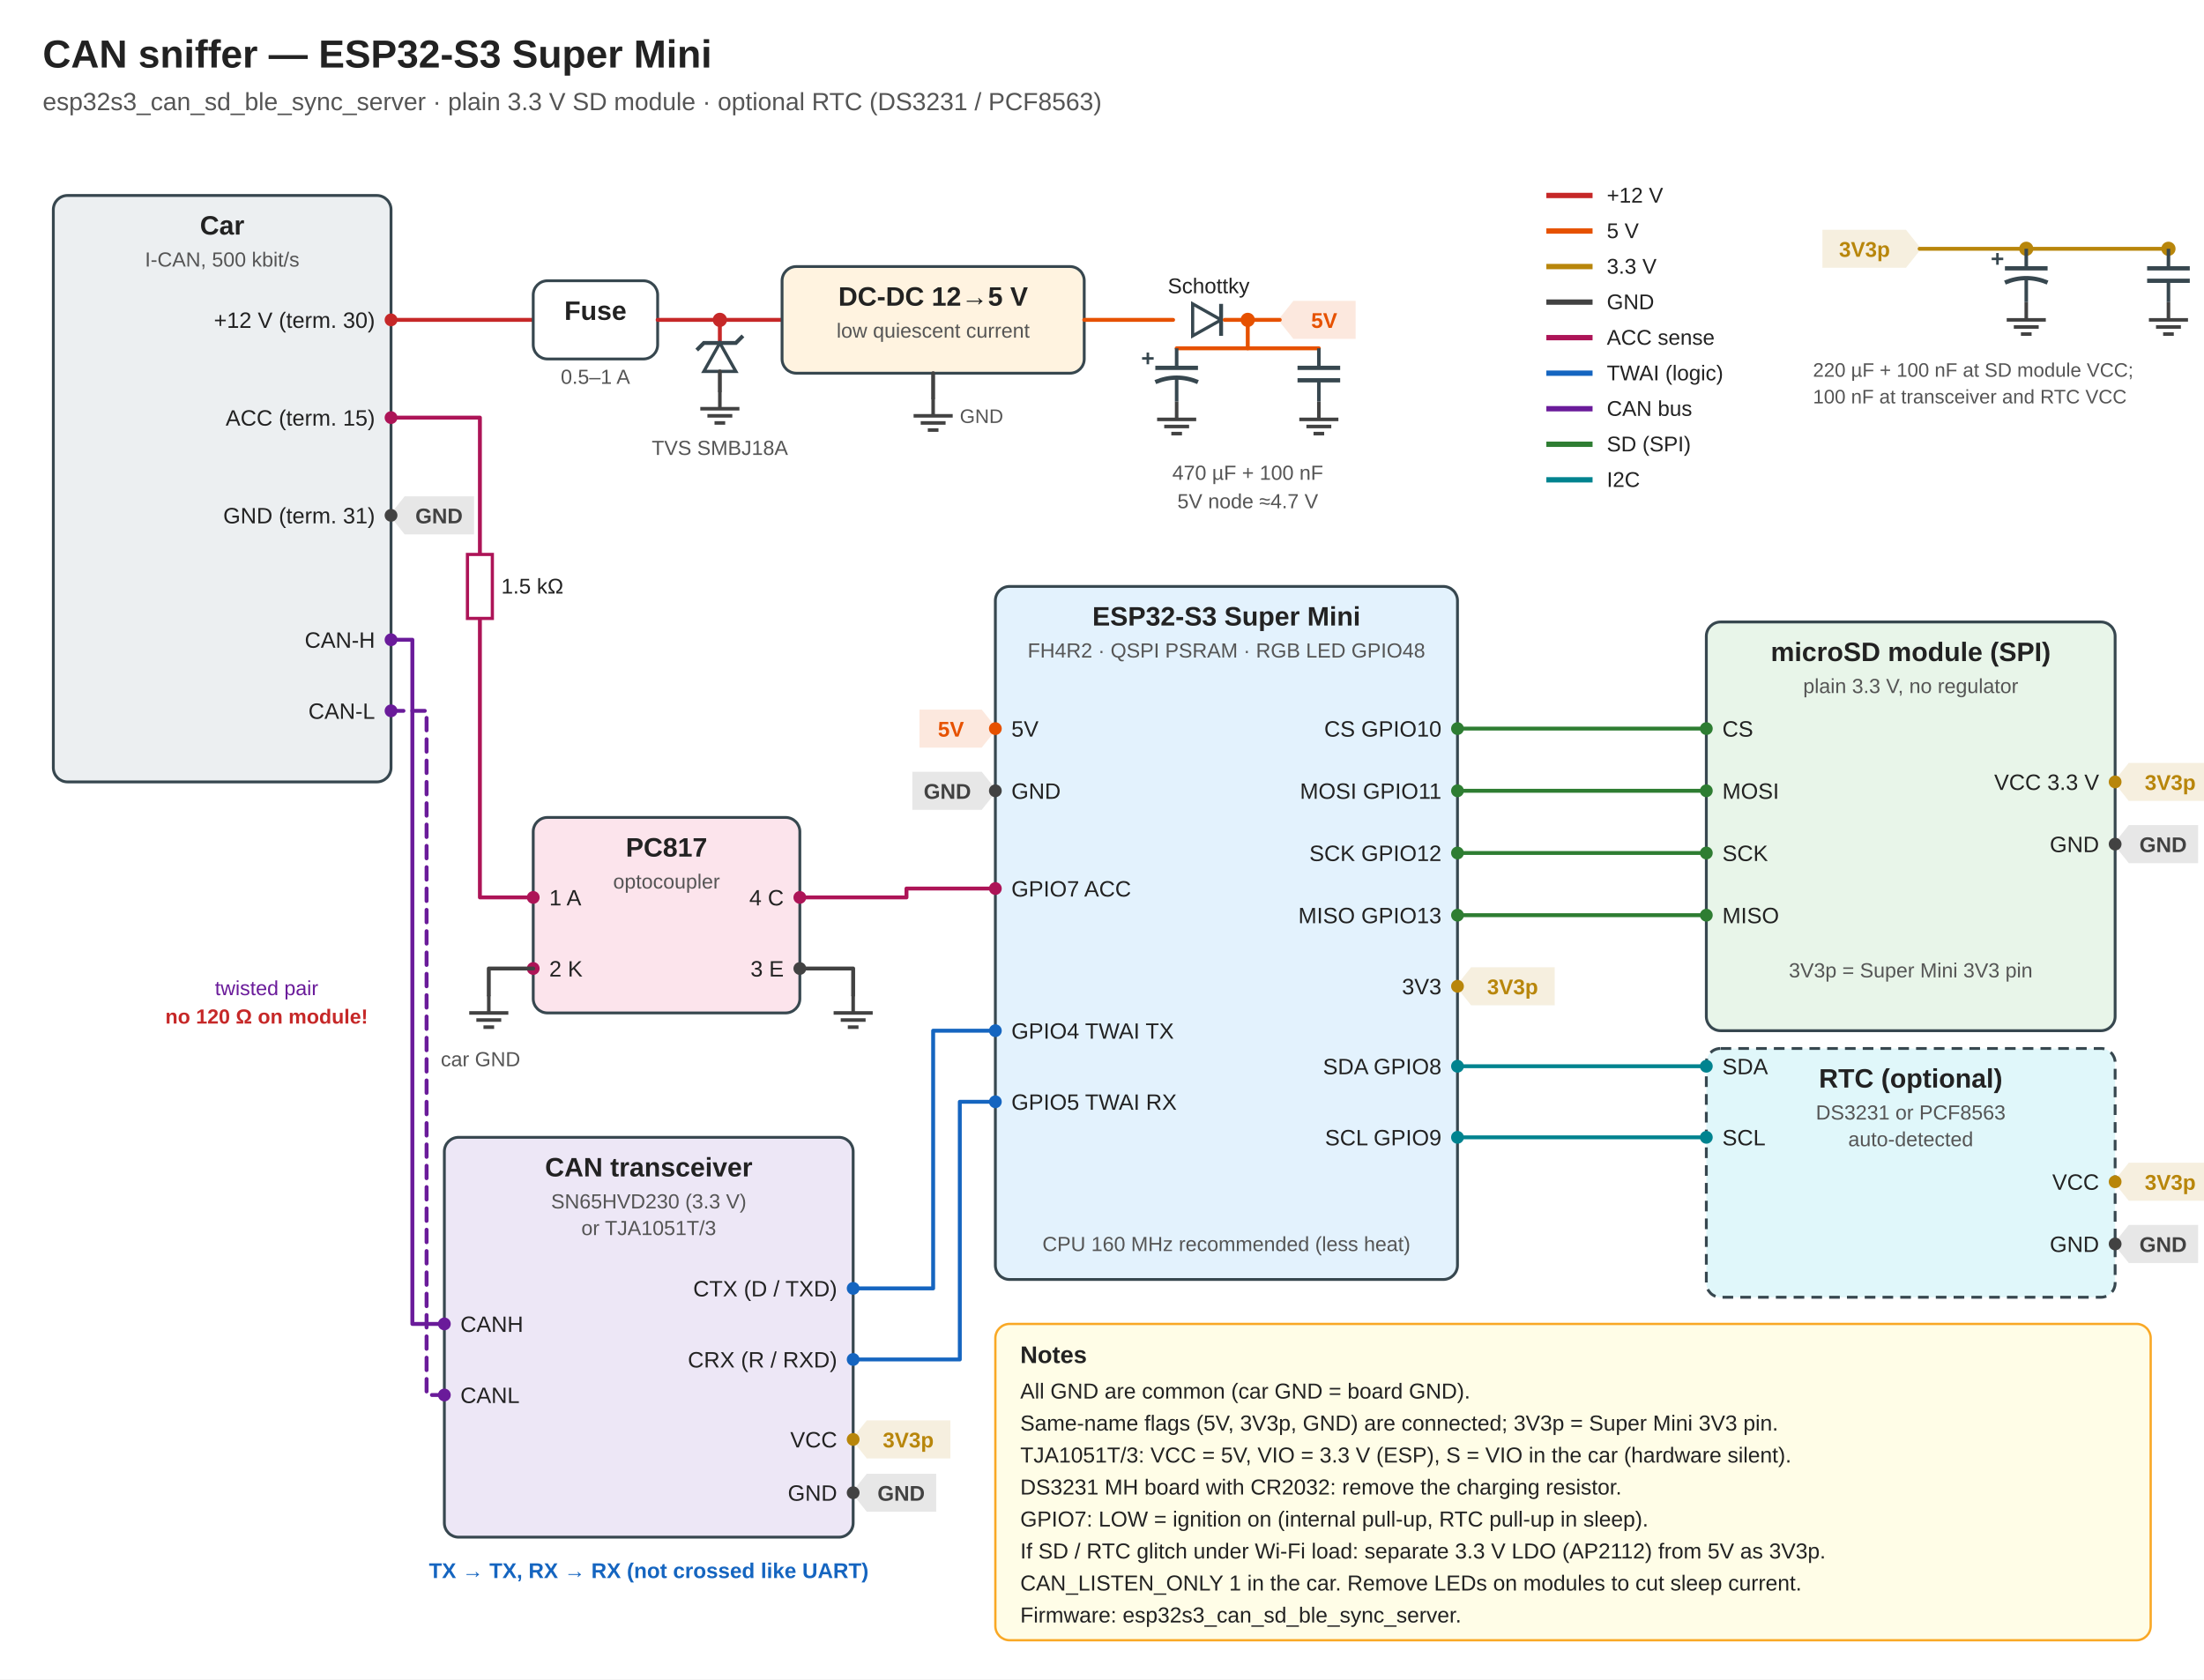
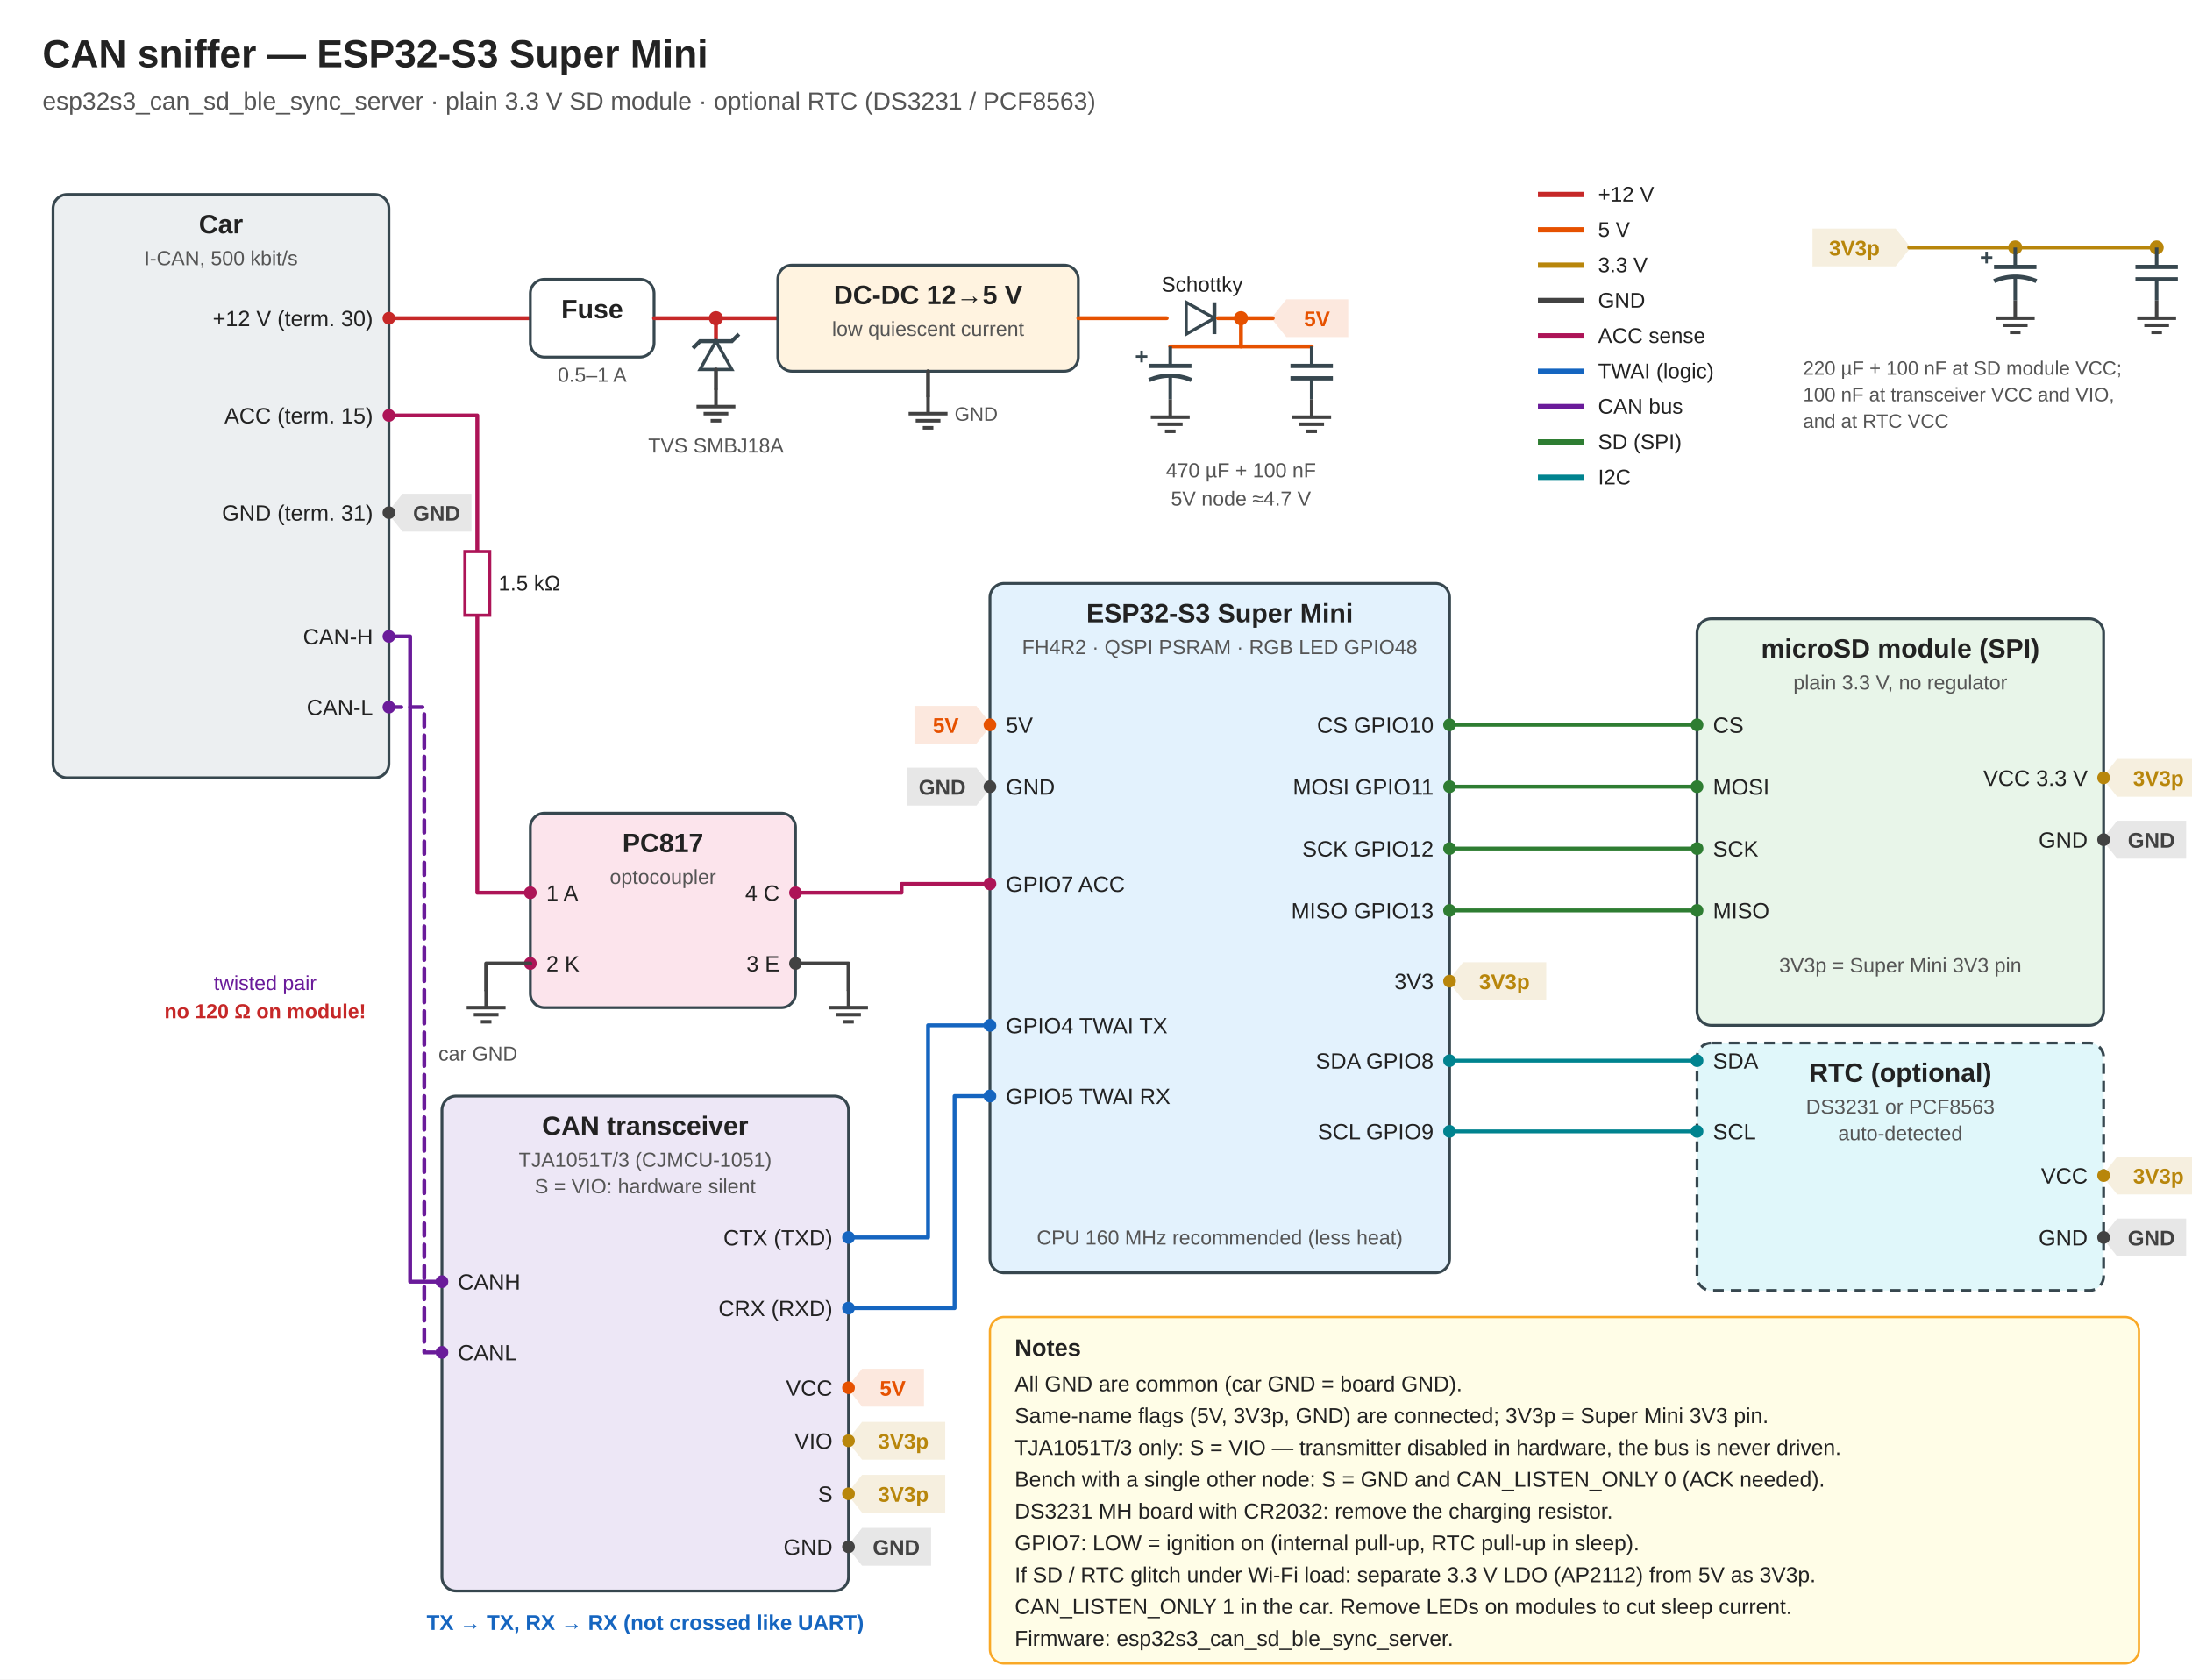
- <svg xmlns="http://www.w3.org/2000/svg" width="1240" height="945" viewBox="0 0 1240 945">
-   <rect x="0" y="0" width="1240" height="945" fill="#ffffff" />
+ <svg xmlns="http://www.w3.org/2000/svg" width="1240" height="950" viewBox="0 0 1240 950">
+   <rect x="0" y="0" width="1240" height="950" fill="#ffffff" />
  <text x="24" y="38" font-family="Segoe UI, Arial, sans-serif" font-size="22" fill="#222" text-anchor="start" font-weight="bold">CAN sniffer — ESP32-S3 Super Mini</text>
  <text x="24" y="62" font-family="Segoe UI, Arial, sans-serif" font-size="14" fill="#555" text-anchor="start" font-weight="normal">esp32s3_can_sd_ble_sync_server · plain 3.3 V SD module · optional RTC (DS3231 / PCF8563)</text>
  <rect x="30" y="110" width="190" height="330" rx="8" fill="#eceff1" stroke="#37474f" stroke-width="1.6" />
  <text x="125.0" y="132" font-family="Segoe UI, Arial, sans-serif" font-size="15" fill="#222" text-anchor="middle" font-weight="bold">Car</text>
  <text x="125.0" y="150" font-family="Segoe UI, Arial, sans-serif" font-size="11.5" fill="#555" text-anchor="middle" font-weight="normal">I-CAN, 500 kbit/s</text>
  <circle cx="220" cy="180" r="3.6" fill="#c62828" />
  <text x="211" y="184.5" font-family="Segoe UI, Arial, sans-serif" font-size="12.5" fill="#222" text-anchor="end" font-weight="normal">+12 V (term. 30)</text>
  <circle cx="220" cy="235" r="3.6" fill="#ad1457" />
  <text x="211" y="239.5" font-family="Segoe UI, Arial, sans-serif" font-size="12.5" fill="#222" text-anchor="end" font-weight="normal">ACC (term. 15)</text>
  <circle cx="220" cy="290" r="3.6" fill="#424242" />
  <text x="211" y="294.5" font-family="Segoe UI, Arial, sans-serif" font-size="12.5" fill="#222" text-anchor="end" font-weight="normal">GND (term. 31)</text>
  <circle cx="220" cy="360" r="3.6" fill="#6a1b9a" />
  <text x="211" y="364.5" font-family="Segoe UI, Arial, sans-serif" font-size="12.5" fill="#222" text-anchor="end" font-weight="normal">CAN-H</text>
  <circle cx="220" cy="400" r="3.6" fill="#6a1b9a" />
  <text x="211" y="404.5" font-family="Segoe UI, Arial, sans-serif" font-size="12.5" fill="#222" text-anchor="end" font-weight="normal">CAN-L</text>
  <polygon points="220,290 228,280 266,280 266,300 228,300" fill="#424242" opacity="0.13" stroke="#424242" stroke-width="1.4" />
  <text x="247.0" y="294.5" font-family="Segoe UI, Arial, sans-serif" font-size="12" fill="#424242" text-anchor="middle" font-weight="bold">GND</text>
  <polyline points="220,180 300,180" fill="none" stroke="#c62828" stroke-width="2.2" stroke-linejoin="round" stroke-linecap="round" />
  <rect x="300" y="158" width="70" height="44" rx="8" fill="#fff" stroke="#37474f" stroke-width="1.6" />
  <text x="335.0" y="180" font-family="Segoe UI, Arial, sans-serif" font-size="15" fill="#222" text-anchor="middle" font-weight="bold">Fuse</text>
  <text x="335" y="216" font-family="Segoe UI, Arial, sans-serif" font-size="11.5" fill="#555" text-anchor="middle" font-weight="normal">0.5–1 A</text>
  <polyline points="370,180 440,180" fill="none" stroke="#c62828" stroke-width="2.2" stroke-linejoin="round" stroke-linecap="round" />
  <circle cx="405" cy="180" r="4" fill="#c62828" />
  <polyline points="405,180 405,192" fill="none" stroke="#c62828" stroke-width="2.2" stroke-linejoin="round" stroke-linecap="round" />
  <polygon points="396,209 414,209 405,193" fill="#fff" stroke="#37474f" stroke-width="1.8" />
  <polyline points="392,197 396,193 414,193 418,189" fill="none" stroke="#37474f" stroke-width="2.2" />
  <polyline points="405,209 405,220" fill="none" stroke="#424242" stroke-width="2.2" stroke-linejoin="round" stroke-linecap="round" />
  <line x1="405" y1="220" x2="405" y2="230" stroke="#424242" stroke-width="2" />
  <line x1="394" y1="230" x2="416" y2="230" stroke="#424242" stroke-width="2" />
  <line x1="398" y1="234" x2="412" y2="234" stroke="#424242" stroke-width="2" />
  <line x1="402" y1="238" x2="408" y2="238" stroke="#424242" stroke-width="2" />
  <text x="405" y="256" font-family="Segoe UI, Arial, sans-serif" font-size="11.5" fill="#555" text-anchor="middle" font-weight="normal">TVS SMBJ18A</text>
  <rect x="440" y="150" width="170" height="60" rx="8" fill="#fff3e0" stroke="#37474f" stroke-width="1.6" />
  <text x="525.0" y="172" font-family="Segoe UI, Arial, sans-serif" font-size="15" fill="#222" text-anchor="middle" font-weight="bold">DC-DC 12→5 V</text>
  <text x="525.0" y="190" font-family="Segoe UI, Arial, sans-serif" font-size="11.5" fill="#555" text-anchor="middle" font-weight="normal">low quiescent current</text>
  <polyline points="525,210 525,224" fill="none" stroke="#424242" stroke-width="2.2" stroke-linejoin="round" stroke-linecap="round" />
  <line x1="525" y1="224" x2="525" y2="234" stroke="#424242" stroke-width="2" />
  <line x1="514" y1="234" x2="536" y2="234" stroke="#424242" stroke-width="2" />
  <line x1="518" y1="238" x2="532" y2="238" stroke="#424242" stroke-width="2" />
  <line x1="522" y1="242" x2="528" y2="242" stroke="#424242" stroke-width="2" />
  <text x="540" y="238" font-family="Segoe UI, Arial, sans-serif" font-size="11" fill="#555" text-anchor="start" font-weight="normal">GND</text>
  <polyline points="610,180 660,180" fill="none" stroke="#e65100" stroke-width="2.2" stroke-linejoin="round" stroke-linecap="round" />
  <polygon points="671,171 671,189 687,180" fill="#fff" stroke="#37474f" stroke-width="1.8" />
  <line x1="687" y1="171" x2="687" y2="189" stroke="#37474f" stroke-width="2.2" />
  <text x="680" y="165" font-family="Segoe UI, Arial, sans-serif" font-size="12" fill="#222" text-anchor="middle" font-weight="normal">Schottky</text>
  <polyline points="689,180 720,180" fill="none" stroke="#e65100" stroke-width="2.2" stroke-linejoin="round" stroke-linecap="round" />
  <text x="702" y="286" font-family="Segoe UI, Arial, sans-serif" font-size="11.5" fill="#555" text-anchor="middle" font-weight="normal">5V node ≈4.7 V</text>
  <circle cx="702" cy="180" r="4" fill="#e65100" />
  <polyline points="702,180 702,196 662,196" fill="none" stroke="#e65100" stroke-width="2.2" stroke-linejoin="round" stroke-linecap="round" />
  <polyline points="702,196 742,196" fill="none" stroke="#e65100" stroke-width="2.2" stroke-linejoin="round" stroke-linecap="round" />
  <line x1="662" y1="196" x2="662" y2="207" stroke="#37474f" stroke-width="2" />
  <line x1="650" y1="207" x2="674" y2="207" stroke="#37474f" stroke-width="2.4" />
  <path d="M 650 215 Q 662 210 674 215" fill="none" stroke="#37474f" stroke-width="2.4" />
  <line x1="662" y1="213" x2="662" y2="226" stroke="#37474f" stroke-width="2" />
  <text x="680" y="216" font-family="Segoe UI, Arial, sans-serif" font-size="12" fill="#222" text-anchor="start" font-weight="normal" />
  <text x="642" y="206" font-family="Segoe UI, Arial, sans-serif" font-size="13" fill="#37474f" text-anchor="start" font-weight="bold">+</text>
  <line x1="742" y1="196" x2="742" y2="207" stroke="#37474f" stroke-width="2" />
  <line x1="730" y1="207" x2="754" y2="207" stroke="#37474f" stroke-width="2.4" />
  <line x1="730" y1="214" x2="754" y2="214" stroke="#37474f" stroke-width="2.4" />
  <line x1="742" y1="214" x2="742" y2="226" stroke="#37474f" stroke-width="2" />
  <line x1="662" y1="226" x2="662" y2="236" stroke="#424242" stroke-width="2" />
  <line x1="651" y1="236" x2="673" y2="236" stroke="#424242" stroke-width="2" />
  <line x1="655" y1="240" x2="669" y2="240" stroke="#424242" stroke-width="2" />
  <line x1="659" y1="244" x2="665" y2="244" stroke="#424242" stroke-width="2" />
  <line x1="742" y1="226" x2="742" y2="236" stroke="#424242" stroke-width="2" />
  <line x1="731" y1="236" x2="753" y2="236" stroke="#424242" stroke-width="2" />
  <line x1="735" y1="240" x2="749" y2="240" stroke="#424242" stroke-width="2" />
  <line x1="739" y1="244" x2="745" y2="244" stroke="#424242" stroke-width="2" />
  <text x="702" y="270" font-family="Segoe UI, Arial, sans-serif" font-size="11.5" fill="#555" text-anchor="middle" font-weight="normal">470 µF + 100 nF</text>
  <polygon points="720,180 728,170 762,170 762,190 728,190" fill="#e65100" opacity="0.13" stroke="#e65100" stroke-width="1.4" />
  <text x="745.0" y="184.5" font-family="Segoe UI, Arial, sans-serif" font-size="12" fill="#e65100" text-anchor="middle" font-weight="bold">5V</text>
  <rect x="560" y="330" width="260" height="390" rx="8" fill="#e3f2fd" stroke="#37474f" stroke-width="1.6" />
  <text x="690.0" y="352" font-family="Segoe UI, Arial, sans-serif" font-size="15" fill="#222" text-anchor="middle" font-weight="bold">ESP32-S3 Super Mini</text>
  <text x="690.0" y="370" font-family="Segoe UI, Arial, sans-serif" font-size="11.5" fill="#555" text-anchor="middle" font-weight="normal">FH4R2 · QSPI PSRAM · RGB LED GPIO48</text>
  <circle cx="560" cy="410" r="3.6" fill="#e65100" />
  <text x="569" y="414.5" font-family="Segoe UI, Arial, sans-serif" font-size="12.5" fill="#222" text-anchor="start" font-weight="normal">5V</text>
  <polygon points="560,410 552,400 518,400 518,420 552,420" fill="#e65100" opacity="0.13" stroke="#e65100" stroke-width="1.4" />
  <text x="535.0" y="414.5" font-family="Segoe UI, Arial, sans-serif" font-size="12" fill="#e65100" text-anchor="middle" font-weight="bold">5V</text>
  <circle cx="560" cy="445" r="3.6" fill="#424242" />
  <text x="569" y="449.5" font-family="Segoe UI, Arial, sans-serif" font-size="12.5" fill="#222" text-anchor="start" font-weight="normal">GND</text>
  <polygon points="560,445 552,435 514,435 514,455 552,455" fill="#424242" opacity="0.13" stroke="#424242" stroke-width="1.4" />
  <text x="533.0" y="449.5" font-family="Segoe UI, Arial, sans-serif" font-size="12" fill="#424242" text-anchor="middle" font-weight="bold">GND</text>
  <circle cx="560" cy="500" r="3.6" fill="#ad1457" />
  <text x="569" y="504.5" font-family="Segoe UI, Arial, sans-serif" font-size="12.5" fill="#222" text-anchor="start" font-weight="normal">GPIO7  ACC</text>
  <circle cx="560" cy="580" r="3.6" fill="#1565c0" />
  <text x="569" y="584.5" font-family="Segoe UI, Arial, sans-serif" font-size="12.5" fill="#222" text-anchor="start" font-weight="normal">GPIO4  TWAI TX</text>
  <circle cx="560" cy="620" r="3.6" fill="#1565c0" />
  <text x="569" y="624.5" font-family="Segoe UI, Arial, sans-serif" font-size="12.5" fill="#222" text-anchor="start" font-weight="normal">GPIO5  TWAI RX</text>
  <circle cx="820" cy="555" r="3.6" fill="#b8860b" />
  <text x="811" y="559.5" font-family="Segoe UI, Arial, sans-serif" font-size="12.5" fill="#222" text-anchor="end" font-weight="normal">3V3</text>
  <polygon points="820,555 828,545 874,545 874,565 828,565" fill="#b8860b" opacity="0.13" stroke="#b8860b" stroke-width="1.4" />
  <text x="851.0" y="559.5" font-family="Segoe UI, Arial, sans-serif" font-size="12" fill="#b8860b" text-anchor="middle" font-weight="bold">3V3p</text>
  <circle cx="820" cy="410" r="3.6" fill="#2e7d32" />
  <text x="811" y="414.5" font-family="Segoe UI, Arial, sans-serif" font-size="12.5" fill="#222" text-anchor="end" font-weight="normal">CS  GPIO10</text>
  <circle cx="820" cy="445" r="3.6" fill="#2e7d32" />
  <text x="811" y="449.5" font-family="Segoe UI, Arial, sans-serif" font-size="12.5" fill="#222" text-anchor="end" font-weight="normal">MOSI  GPIO11</text>
  <circle cx="820" cy="480" r="3.6" fill="#2e7d32" />
  <text x="811" y="484.5" font-family="Segoe UI, Arial, sans-serif" font-size="12.5" fill="#222" text-anchor="end" font-weight="normal">SCK  GPIO12</text>
  <circle cx="820" cy="515" r="3.6" fill="#2e7d32" />
  <text x="811" y="519.5" font-family="Segoe UI, Arial, sans-serif" font-size="12.5" fill="#222" text-anchor="end" font-weight="normal">MISO  GPIO13</text>
  <circle cx="820" cy="600" r="3.6" fill="#00838f" />
  <text x="811" y="604.5" font-family="Segoe UI, Arial, sans-serif" font-size="12.5" fill="#222" text-anchor="end" font-weight="normal">SDA  GPIO8</text>
  <circle cx="820" cy="640" r="3.6" fill="#00838f" />
  <text x="811" y="644.5" font-family="Segoe UI, Arial, sans-serif" font-size="12.5" fill="#222" text-anchor="end" font-weight="normal">SCL  GPIO9</text>
  <text x="690.0" y="704" font-family="Segoe UI, Arial, sans-serif" font-size="11.5" fill="#555" text-anchor="middle" font-weight="normal">CPU 160 MHz recommended (less heat)</text>
  <rect x="300" y="460" width="150" height="110" rx="8" fill="#fce4ec" stroke="#37474f" stroke-width="1.6" />
  <text x="375.0" y="482" font-family="Segoe UI, Arial, sans-serif" font-size="15" fill="#222" text-anchor="middle" font-weight="bold">PC817</text>
  <text x="375.0" y="500" font-family="Segoe UI, Arial, sans-serif" font-size="11.5" fill="#555" text-anchor="middle" font-weight="normal">optocoupler</text>
  <circle cx="300" cy="505" r="3.6" fill="#ad1457" />
  <text x="309" y="509.5" font-family="Segoe UI, Arial, sans-serif" font-size="12.5" fill="#222" text-anchor="start" font-weight="normal">1 A</text>
  <circle cx="300" cy="545" r="3.6" fill="#ad1457" />
  <text x="309" y="549.5" font-family="Segoe UI, Arial, sans-serif" font-size="12.5" fill="#222" text-anchor="start" font-weight="normal">2 K</text>
  <circle cx="450" cy="505" r="3.6" fill="#ad1457" />
  <text x="441" y="509.5" font-family="Segoe UI, Arial, sans-serif" font-size="12.5" fill="#222" text-anchor="end" font-weight="normal">4 C</text>
  <circle cx="450" cy="545" r="3.6" fill="#424242" />
  <text x="441" y="549.5" font-family="Segoe UI, Arial, sans-serif" font-size="12.5" fill="#222" text-anchor="end" font-weight="normal">3 E</text>
  <polyline points="220,235 270,235 270,505 300,505" fill="none" stroke="#ad1457" stroke-width="2.2" stroke-linejoin="round" stroke-linecap="round" />
  <rect x="263" y="312" width="14" height="36" fill="#fff" stroke="#ad1457" stroke-width="1.8" />
  <text x="282" y="334" font-family="Segoe UI, Arial, sans-serif" font-size="12" fill="#222" text-anchor="start" font-weight="normal">1.5 kΩ</text>
  <polyline points="300,545 275,545 275,560" fill="none" stroke="#424242" stroke-width="2.2" stroke-linejoin="round" stroke-linecap="round" />
  <line x1="275" y1="560" x2="275" y2="570" stroke="#424242" stroke-width="2" />
  <line x1="264" y1="570" x2="286" y2="570" stroke="#424242" stroke-width="2" />
  <line x1="268" y1="574" x2="282" y2="574" stroke="#424242" stroke-width="2" />
  <line x1="272" y1="578" x2="278" y2="578" stroke="#424242" stroke-width="2" />
  <text x="248" y="600" font-family="Segoe UI, Arial, sans-serif" font-size="11.5" fill="#555" text-anchor="start" font-weight="normal">car GND</text>
  <polyline points="450,505 510,505 510,500 560,500" fill="none" stroke="#ad1457" stroke-width="2.2" stroke-linejoin="round" stroke-linecap="round" />
  <polyline points="450,545 480,545 480,560" fill="none" stroke="#424242" stroke-width="2.2" stroke-linejoin="round" stroke-linecap="round" />
  <line x1="480" y1="560" x2="480" y2="570" stroke="#424242" stroke-width="2" />
  <line x1="469" y1="570" x2="491" y2="570" stroke="#424242" stroke-width="2" />
  <line x1="473" y1="574" x2="487" y2="574" stroke="#424242" stroke-width="2" />
  <line x1="477" y1="578" x2="483" y2="578" stroke="#424242" stroke-width="2" />
-   <rect x="250" y="640" width="230" height="225" rx="8" fill="#ede7f6" stroke="#37474f" stroke-width="1.6" />
-   <text x="365.0" y="662" font-family="Segoe UI, Arial, sans-serif" font-size="15" fill="#222" text-anchor="middle" font-weight="bold">CAN transceiver</text>
-   <text x="365.0" y="680" font-family="Segoe UI, Arial, sans-serif" font-size="11.5" fill="#555" text-anchor="middle" font-weight="normal">SN65HVD230 (3.3 V)</text>
-   <text x="365.0" y="695" font-family="Segoe UI, Arial, sans-serif" font-size="11.5" fill="#555" text-anchor="middle" font-weight="normal">or TJA1051T/3</text>
-   <circle cx="250" cy="745" r="3.6" fill="#6a1b9a" />
-   <text x="259" y="749.5" font-family="Segoe UI, Arial, sans-serif" font-size="12.5" fill="#222" text-anchor="start" font-weight="normal">CANH</text>
-   <circle cx="250" cy="785" r="3.6" fill="#6a1b9a" />
-   <text x="259" y="789.5" font-family="Segoe UI, Arial, sans-serif" font-size="12.5" fill="#222" text-anchor="start" font-weight="normal">CANL</text>
-   <circle cx="480" cy="725" r="3.6" fill="#1565c0" />
-   <text x="471" y="729.5" font-family="Segoe UI, Arial, sans-serif" font-size="12.5" fill="#222" text-anchor="end" font-weight="normal">CTX (D / TXD)</text>
-   <circle cx="480" cy="765" r="3.6" fill="#1565c0" />
-   <text x="471" y="769.5" font-family="Segoe UI, Arial, sans-serif" font-size="12.5" fill="#222" text-anchor="end" font-weight="normal">CRX (R / RXD)</text>
-   <circle cx="480" cy="810" r="3.6" fill="#b8860b" />
-   <text x="471" y="814.5" font-family="Segoe UI, Arial, sans-serif" font-size="12.5" fill="#222" text-anchor="end" font-weight="normal">VCC</text>
-   <circle cx="480" cy="840" r="3.6" fill="#424242" />
-   <text x="471" y="844.5" font-family="Segoe UI, Arial, sans-serif" font-size="12.5" fill="#222" text-anchor="end" font-weight="normal">GND</text>
-   <polygon points="480,810 488,800 534,800 534,820 488,820" fill="#b8860b" opacity="0.13" stroke="#b8860b" stroke-width="1.4" />
-   <text x="511.0" y="814.5" font-family="Segoe UI, Arial, sans-serif" font-size="12" fill="#b8860b" text-anchor="middle" font-weight="bold">3V3p</text>
-   <polygon points="480,840 488,830 526,830 526,850 488,850" fill="#424242" opacity="0.13" stroke="#424242" stroke-width="1.4" />
-   <text x="507.0" y="844.5" font-family="Segoe UI, Arial, sans-serif" font-size="12" fill="#424242" text-anchor="middle" font-weight="bold">GND</text>
-   <polyline points="220,360 232,360 232,745 250,745" fill="none" stroke="#6a1b9a" stroke-width="2.2" stroke-linejoin="round" stroke-linecap="round" />
-   <polyline points="220,400 240,400 240,785 250,785" fill="none" stroke="#6a1b9a" stroke-width="2.2" stroke-linejoin="round" stroke-linecap="round" stroke-dasharray="7,5" />
+   <rect x="250" y="620" width="230" height="280" rx="8" fill="#ede7f6" stroke="#37474f" stroke-width="1.6" />
+   <text x="365.0" y="642" font-family="Segoe UI, Arial, sans-serif" font-size="15" fill="#222" text-anchor="middle" font-weight="bold">CAN transceiver</text>
+   <text x="365.0" y="660" font-family="Segoe UI, Arial, sans-serif" font-size="11.5" fill="#555" text-anchor="middle" font-weight="normal">TJA1051T/3 (CJMCU-1051)</text>
+   <text x="365.0" y="675" font-family="Segoe UI, Arial, sans-serif" font-size="11.5" fill="#555" text-anchor="middle" font-weight="normal">S = VIO: hardware silent</text>
+   <circle cx="250" cy="725" r="3.6" fill="#6a1b9a" />
+   <text x="259" y="729.5" font-family="Segoe UI, Arial, sans-serif" font-size="12.5" fill="#222" text-anchor="start" font-weight="normal">CANH</text>
+   <circle cx="250" cy="765" r="3.6" fill="#6a1b9a" />
+   <text x="259" y="769.5" font-family="Segoe UI, Arial, sans-serif" font-size="12.5" fill="#222" text-anchor="start" font-weight="normal">CANL</text>
+   <circle cx="480" cy="700" r="3.6" fill="#1565c0" />
+   <text x="471" y="704.5" font-family="Segoe UI, Arial, sans-serif" font-size="12.5" fill="#222" text-anchor="end" font-weight="normal">CTX (TXD)</text>
+   <circle cx="480" cy="740" r="3.6" fill="#1565c0" />
+   <text x="471" y="744.5" font-family="Segoe UI, Arial, sans-serif" font-size="12.5" fill="#222" text-anchor="end" font-weight="normal">CRX (RXD)</text>
+   <circle cx="480" cy="785" r="3.6" fill="#e65100" />
+   <text x="471" y="789.5" font-family="Segoe UI, Arial, sans-serif" font-size="12.5" fill="#222" text-anchor="end" font-weight="normal">VCC</text>
+   <polygon points="480,785 488,775 522,775 522,795 488,795" fill="#e65100" opacity="0.13" stroke="#e65100" stroke-width="1.4" />
+   <text x="505.0" y="789.5" font-family="Segoe UI, Arial, sans-serif" font-size="12" fill="#e65100" text-anchor="middle" font-weight="bold">5V</text>
+   <circle cx="480" cy="815" r="3.6" fill="#b8860b" />
+   <text x="471" y="819.5" font-family="Segoe UI, Arial, sans-serif" font-size="12.5" fill="#222" text-anchor="end" font-weight="normal">VIO</text>
+   <polygon points="480,815 488,805 534,805 534,825 488,825" fill="#b8860b" opacity="0.13" stroke="#b8860b" stroke-width="1.4" />
+   <text x="511.0" y="819.5" font-family="Segoe UI, Arial, sans-serif" font-size="12" fill="#b8860b" text-anchor="middle" font-weight="bold">3V3p</text>
+   <circle cx="480" cy="845" r="3.6" fill="#b8860b" />
+   <text x="471" y="849.5" font-family="Segoe UI, Arial, sans-serif" font-size="12.5" fill="#222" text-anchor="end" font-weight="normal">S</text>
+   <polygon points="480,845 488,835 534,835 534,855 488,855" fill="#b8860b" opacity="0.13" stroke="#b8860b" stroke-width="1.4" />
+   <text x="511.0" y="849.5" font-family="Segoe UI, Arial, sans-serif" font-size="12" fill="#b8860b" text-anchor="middle" font-weight="bold">3V3p</text>
+   <circle cx="480" cy="875" r="3.6" fill="#424242" />
+   <text x="471" y="879.5" font-family="Segoe UI, Arial, sans-serif" font-size="12.5" fill="#222" text-anchor="end" font-weight="normal">GND</text>
+   <polygon points="480,875 488,865 526,865 526,885 488,885" fill="#424242" opacity="0.13" stroke="#424242" stroke-width="1.4" />
+   <text x="507.0" y="879.5" font-family="Segoe UI, Arial, sans-serif" font-size="12" fill="#424242" text-anchor="middle" font-weight="bold">GND</text>
+   <polyline points="220,360 232,360 232,725 250,725" fill="none" stroke="#6a1b9a" stroke-width="2.2" stroke-linejoin="round" stroke-linecap="round" />
+   <polyline points="220,400 240,400 240,765 250,765" fill="none" stroke="#6a1b9a" stroke-width="2.2" stroke-linejoin="round" stroke-linecap="round" stroke-dasharray="7,5" />
  <text x="150" y="560" font-family="Segoe UI, Arial, sans-serif" font-size="11.5" fill="#6a1b9a" text-anchor="middle" font-weight="normal">twisted pair</text>
  <text x="150" y="576" font-family="Segoe UI, Arial, sans-serif" font-size="11.5" fill="#c62828" text-anchor="middle" font-weight="bold">no 120 Ω on module!</text>
-   <polyline points="560,580 525,580 525,725 480,725" fill="none" stroke="#1565c0" stroke-width="2.2" stroke-linejoin="round" stroke-linecap="round" />
-   <polyline points="560,620 540,620 540,765 480,765" fill="none" stroke="#1565c0" stroke-width="2.2" stroke-linejoin="round" stroke-linecap="round" />
-   <text x="365" y="888" font-family="Segoe UI, Arial, sans-serif" font-size="12" fill="#1565c0" text-anchor="middle" font-weight="bold">TX → TX, RX → RX (not crossed like UART)</text>
+   <polyline points="560,580 525,580 525,700 480,700" fill="none" stroke="#1565c0" stroke-width="2.2" stroke-linejoin="round" stroke-linecap="round" />
+   <polyline points="560,620 540,620 540,740 480,740" fill="none" stroke="#1565c0" stroke-width="2.2" stroke-linejoin="round" stroke-linecap="round" />
+   <text x="365" y="922" font-family="Segoe UI, Arial, sans-serif" font-size="12" fill="#1565c0" text-anchor="middle" font-weight="bold">TX → TX, RX → RX (not crossed like UART)</text>
  <rect x="960" y="350" width="230" height="230" rx="8" fill="#e8f5e9" stroke="#37474f" stroke-width="1.6" />
  <text x="1075.0" y="372" font-family="Segoe UI, Arial, sans-serif" font-size="15" fill="#222" text-anchor="middle" font-weight="bold">microSD module (SPI)</text>
  <text x="1075.0" y="390" font-family="Segoe UI, Arial, sans-serif" font-size="11.5" fill="#555" text-anchor="middle" font-weight="normal">plain 3.3 V, no regulator</text>
  <circle cx="960" cy="410" r="3.6" fill="#2e7d32" />
  <text x="969" y="414.5" font-family="Segoe UI, Arial, sans-serif" font-size="12.5" fill="#222" text-anchor="start" font-weight="normal">CS</text>
  <polyline points="820,410 960,410" fill="none" stroke="#2e7d32" stroke-width="2.2" stroke-linejoin="round" stroke-linecap="round" />
  <circle cx="960" cy="445" r="3.6" fill="#2e7d32" />
  <text x="969" y="449.5" font-family="Segoe UI, Arial, sans-serif" font-size="12.5" fill="#222" text-anchor="start" font-weight="normal">MOSI</text>
  <polyline points="820,445 960,445" fill="none" stroke="#2e7d32" stroke-width="2.2" stroke-linejoin="round" stroke-linecap="round" />
  <circle cx="960" cy="480" r="3.6" fill="#2e7d32" />
  <text x="969" y="484.5" font-family="Segoe UI, Arial, sans-serif" font-size="12.5" fill="#222" text-anchor="start" font-weight="normal">SCK</text>
  <polyline points="820,480 960,480" fill="none" stroke="#2e7d32" stroke-width="2.2" stroke-linejoin="round" stroke-linecap="round" />
  <circle cx="960" cy="515" r="3.6" fill="#2e7d32" />
  <text x="969" y="519.5" font-family="Segoe UI, Arial, sans-serif" font-size="12.5" fill="#222" text-anchor="start" font-weight="normal">MISO</text>
  <polyline points="820,515 960,515" fill="none" stroke="#2e7d32" stroke-width="2.2" stroke-linejoin="round" stroke-linecap="round" />
  <circle cx="1190" cy="440" r="3.6" fill="#b8860b" />
  <text x="1181" y="444.5" font-family="Segoe UI, Arial, sans-serif" font-size="12.5" fill="#222" text-anchor="end" font-weight="normal">VCC 3.3 V</text>
  <polygon points="1190,440 1198,430 1244,430 1244,450 1198,450" fill="#b8860b" opacity="0.13" stroke="#b8860b" stroke-width="1.4" />
  <text x="1221.0" y="444.5" font-family="Segoe UI, Arial, sans-serif" font-size="12" fill="#b8860b" text-anchor="middle" font-weight="bold">3V3p</text>
  <circle cx="1190" cy="475" r="3.6" fill="#424242" />
  <text x="1181" y="479.5" font-family="Segoe UI, Arial, sans-serif" font-size="12.5" fill="#222" text-anchor="end" font-weight="normal">GND</text>
  <polygon points="1190,475 1198,465 1236,465 1236,485 1198,485" fill="#424242" opacity="0.13" stroke="#424242" stroke-width="1.4" />
  <text x="1217.0" y="479.5" font-family="Segoe UI, Arial, sans-serif" font-size="12" fill="#424242" text-anchor="middle" font-weight="bold">GND</text>
  <text x="1075" y="550" font-family="Segoe UI, Arial, sans-serif" font-size="11.5" fill="#555" text-anchor="middle" font-weight="normal">3V3p = Super Mini 3V3 pin</text>
  <rect x="960" y="590" width="230" height="140" rx="8" fill="#e0f7fa" stroke="#37474f" stroke-width="1.6" stroke-dasharray="6,4" />
  <text x="1075.0" y="612" font-family="Segoe UI, Arial, sans-serif" font-size="15" fill="#222" text-anchor="middle" font-weight="bold">RTC (optional)</text>
  <text x="1075.0" y="630" font-family="Segoe UI, Arial, sans-serif" font-size="11.5" fill="#555" text-anchor="middle" font-weight="normal">DS3231 or PCF8563</text>
  <text x="1075.0" y="645" font-family="Segoe UI, Arial, sans-serif" font-size="11.5" fill="#555" text-anchor="middle" font-weight="normal">auto-detected</text>
  <circle cx="960" cy="600" r="3.6" fill="#00838f" />
  <text x="969" y="604.5" font-family="Segoe UI, Arial, sans-serif" font-size="12.5" fill="#222" text-anchor="start" font-weight="normal">SDA</text>
  <polyline points="820,600 960,600" fill="none" stroke="#00838f" stroke-width="2.2" stroke-linejoin="round" stroke-linecap="round" />
  <circle cx="960" cy="640" r="3.6" fill="#00838f" />
  <text x="969" y="644.5" font-family="Segoe UI, Arial, sans-serif" font-size="12.5" fill="#222" text-anchor="start" font-weight="normal">SCL</text>
  <polyline points="820,640 960,640" fill="none" stroke="#00838f" stroke-width="2.2" stroke-linejoin="round" stroke-linecap="round" />
  <circle cx="1190" cy="665" r="3.6" fill="#b8860b" />
  <text x="1181" y="669.5" font-family="Segoe UI, Arial, sans-serif" font-size="12.5" fill="#222" text-anchor="end" font-weight="normal">VCC</text>
  <polygon points="1190,665 1198,655 1244,655 1244,675 1198,675" fill="#b8860b" opacity="0.13" stroke="#b8860b" stroke-width="1.4" />
  <text x="1221.0" y="669.5" font-family="Segoe UI, Arial, sans-serif" font-size="12" fill="#b8860b" text-anchor="middle" font-weight="bold">3V3p</text>
  <circle cx="1190" cy="700" r="3.6" fill="#424242" />
  <text x="1181" y="704.5" font-family="Segoe UI, Arial, sans-serif" font-size="12.5" fill="#222" text-anchor="end" font-weight="normal">GND</text>
  <polygon points="1190,700 1198,690 1236,690 1236,710 1198,710" fill="#424242" opacity="0.13" stroke="#424242" stroke-width="1.4" />
  <text x="1217.0" y="704.5" font-family="Segoe UI, Arial, sans-serif" font-size="12" fill="#424242" text-anchor="middle" font-weight="bold">GND</text>
  <polygon points="1080,140 1072,130 1026,130 1026,150 1072,150" fill="#b8860b" opacity="0.13" stroke="#b8860b" stroke-width="1.4" />
  <text x="1049.0" y="144.5" font-family="Segoe UI, Arial, sans-serif" font-size="12" fill="#b8860b" text-anchor="middle" font-weight="bold">3V3p</text>
  <polyline points="1080,140 1220,140" fill="none" stroke="#b8860b" stroke-width="2.2" stroke-linejoin="round" stroke-linecap="round" />
  <circle cx="1140" cy="140" r="4" fill="#b8860b" />
  <line x1="1140" y1="140" x2="1140" y2="151" stroke="#37474f" stroke-width="2" />
  <line x1="1128" y1="151" x2="1152" y2="151" stroke="#37474f" stroke-width="2.4" />
  <path d="M 1128 159 Q 1140 154 1152 159" fill="none" stroke="#37474f" stroke-width="2.4" />
  <line x1="1140" y1="157" x2="1140" y2="170" stroke="#37474f" stroke-width="2" />
  <text x="1158" y="160" font-family="Segoe UI, Arial, sans-serif" font-size="12" fill="#222" text-anchor="start" font-weight="normal" />
  <text x="1120" y="150" font-family="Segoe UI, Arial, sans-serif" font-size="13" fill="#37474f" text-anchor="start" font-weight="bold">+</text>
  <line x1="1140" y1="170" x2="1140" y2="180" stroke="#424242" stroke-width="2" />
  <line x1="1129" y1="180" x2="1151" y2="180" stroke="#424242" stroke-width="2" />
  <line x1="1133" y1="184" x2="1147" y2="184" stroke="#424242" stroke-width="2" />
  <line x1="1137" y1="188" x2="1143" y2="188" stroke="#424242" stroke-width="2" />
  <circle cx="1220" cy="140" r="4" fill="#b8860b" />
  <line x1="1220" y1="140" x2="1220" y2="151" stroke="#37474f" stroke-width="2" />
  <line x1="1208" y1="151" x2="1232" y2="151" stroke="#37474f" stroke-width="2.4" />
  <line x1="1208" y1="158" x2="1232" y2="158" stroke="#37474f" stroke-width="2.4" />
  <line x1="1220" y1="158" x2="1220" y2="170" stroke="#37474f" stroke-width="2" />
  <line x1="1220" y1="170" x2="1220" y2="180" stroke="#424242" stroke-width="2" />
  <line x1="1209" y1="180" x2="1231" y2="180" stroke="#424242" stroke-width="2" />
  <line x1="1213" y1="184" x2="1227" y2="184" stroke="#424242" stroke-width="2" />
  <line x1="1217" y1="188" x2="1223" y2="188" stroke="#424242" stroke-width="2" />
  <text x="1020" y="212" font-family="Segoe UI, Arial, sans-serif" font-size="11" fill="#555" text-anchor="start" font-weight="normal">220 µF + 100 nF at SD module VCC;</text>
-   <text x="1020" y="227" font-family="Segoe UI, Arial, sans-serif" font-size="11" fill="#555" text-anchor="start" font-weight="normal">100 nF at transceiver and RTC VCC</text>
+   <text x="1020" y="227" font-family="Segoe UI, Arial, sans-serif" font-size="11" fill="#555" text-anchor="start" font-weight="normal">100 nF at transceiver VCC and VIO,</text>
+   <text x="1020" y="242" font-family="Segoe UI, Arial, sans-serif" font-size="11" fill="#555" text-anchor="start" font-weight="normal">and at RTC VCC</text>
  <line x1="870" y1="110" x2="896" y2="110" stroke="#c62828" stroke-width="3" />
  <text x="904" y="114" font-family="Segoe UI, Arial, sans-serif" font-size="12" fill="#222" text-anchor="start" font-weight="normal">+12 V</text>
  <line x1="870" y1="130" x2="896" y2="130" stroke="#e65100" stroke-width="3" />
  <text x="904" y="134" font-family="Segoe UI, Arial, sans-serif" font-size="12" fill="#222" text-anchor="start" font-weight="normal">5 V</text>
  <line x1="870" y1="150" x2="896" y2="150" stroke="#b8860b" stroke-width="3" />
  <text x="904" y="154" font-family="Segoe UI, Arial, sans-serif" font-size="12" fill="#222" text-anchor="start" font-weight="normal">3.3 V</text>
  <line x1="870" y1="170" x2="896" y2="170" stroke="#424242" stroke-width="3" />
  <text x="904" y="174" font-family="Segoe UI, Arial, sans-serif" font-size="12" fill="#222" text-anchor="start" font-weight="normal">GND</text>
  <line x1="870" y1="190" x2="896" y2="190" stroke="#ad1457" stroke-width="3" />
  <text x="904" y="194" font-family="Segoe UI, Arial, sans-serif" font-size="12" fill="#222" text-anchor="start" font-weight="normal">ACC sense</text>
  <line x1="870" y1="210" x2="896" y2="210" stroke="#1565c0" stroke-width="3" />
  <text x="904" y="214" font-family="Segoe UI, Arial, sans-serif" font-size="12" fill="#222" text-anchor="start" font-weight="normal">TWAI (logic)</text>
  <line x1="870" y1="230" x2="896" y2="230" stroke="#6a1b9a" stroke-width="3" />
  <text x="904" y="234" font-family="Segoe UI, Arial, sans-serif" font-size="12" fill="#222" text-anchor="start" font-weight="normal">CAN bus</text>
  <line x1="870" y1="250" x2="896" y2="250" stroke="#2e7d32" stroke-width="3" />
  <text x="904" y="254" font-family="Segoe UI, Arial, sans-serif" font-size="12" fill="#222" text-anchor="start" font-weight="normal">SD (SPI)</text>
  <line x1="870" y1="270" x2="896" y2="270" stroke="#00838f" stroke-width="3" />
  <text x="904" y="274" font-family="Segoe UI, Arial, sans-serif" font-size="12" fill="#222" text-anchor="start" font-weight="normal">I2C</text>
-   <rect x="560" y="745" width="650" height="178" rx="8" fill="#fffde7" stroke="#f9a825" stroke-width="1.3" />
+   <rect x="560" y="745" width="650" height="196" rx="8" fill="#fffde7" stroke="#f9a825" stroke-width="1.3" />
  <text x="574" y="767" font-family="Segoe UI, Arial, sans-serif" font-size="13.5" fill="#222" text-anchor="start" font-weight="bold">Notes</text>
  <text x="574" y="787" font-family="Segoe UI, Arial, sans-serif" font-size="12.2" fill="#222" text-anchor="start" font-weight="normal">All GND are common (car GND = board GND).</text>
  <text x="574" y="805" font-family="Segoe UI, Arial, sans-serif" font-size="12.2" fill="#222" text-anchor="start" font-weight="normal">Same-name flags (5V, 3V3p, GND) are connected; 3V3p = Super Mini 3V3 pin.</text>
-   <text x="574" y="823" font-family="Segoe UI, Arial, sans-serif" font-size="12.2" fill="#222" text-anchor="start" font-weight="normal">TJA1051T/3: VCC = 5V, VIO = 3.3 V (ESP), S = VIO in the car (hardware silent).</text>
-   <text x="574" y="841" font-family="Segoe UI, Arial, sans-serif" font-size="12.2" fill="#222" text-anchor="start" font-weight="normal">DS3231 MH board with CR2032: remove the charging resistor.</text>
-   <text x="574" y="859" font-family="Segoe UI, Arial, sans-serif" font-size="12.2" fill="#222" text-anchor="start" font-weight="normal">GPIO7: LOW = ignition on (internal pull-up, RTC pull-up in sleep).</text>
-   <text x="574" y="877" font-family="Segoe UI, Arial, sans-serif" font-size="12.2" fill="#222" text-anchor="start" font-weight="normal">If SD / RTC glitch under Wi-Fi load: separate 3.3 V LDO (AP2112) from 5V as 3V3p.</text>
-   <text x="574" y="895" font-family="Segoe UI, Arial, sans-serif" font-size="12.2" fill="#222" text-anchor="start" font-weight="normal">CAN_LISTEN_ONLY 1 in the car. Remove LEDs on modules to cut sleep current.</text>
-   <text x="574" y="913" font-family="Segoe UI, Arial, sans-serif" font-size="12.2" fill="#222" text-anchor="start" font-weight="normal">Firmware: esp32s3_can_sd_ble_sync_server.</text>
+   <text x="574" y="823" font-family="Segoe UI, Arial, sans-serif" font-size="12.2" fill="#222" text-anchor="start" font-weight="normal">TJA1051T/3 only: S = VIO — transmitter disabled in hardware, the bus is never driven.</text>
+   <text x="574" y="841" font-family="Segoe UI, Arial, sans-serif" font-size="12.2" fill="#222" text-anchor="start" font-weight="normal">Bench with a single other node: S = GND and CAN_LISTEN_ONLY 0 (ACK needed).</text>
+   <text x="574" y="859" font-family="Segoe UI, Arial, sans-serif" font-size="12.2" fill="#222" text-anchor="start" font-weight="normal">DS3231 MH board with CR2032: remove the charging resistor.</text>
+   <text x="574" y="877" font-family="Segoe UI, Arial, sans-serif" font-size="12.2" fill="#222" text-anchor="start" font-weight="normal">GPIO7: LOW = ignition on (internal pull-up, RTC pull-up in sleep).</text>
+   <text x="574" y="895" font-family="Segoe UI, Arial, sans-serif" font-size="12.2" fill="#222" text-anchor="start" font-weight="normal">If SD / RTC glitch under Wi-Fi load: separate 3.3 V LDO (AP2112) from 5V as 3V3p.</text>
+   <text x="574" y="913" font-family="Segoe UI, Arial, sans-serif" font-size="12.2" fill="#222" text-anchor="start" font-weight="normal">CAN_LISTEN_ONLY 1 in the car. Remove LEDs on modules to cut sleep current.</text>
+   <text x="574" y="931" font-family="Segoe UI, Arial, sans-serif" font-size="12.2" fill="#222" text-anchor="start" font-weight="normal">Firmware: esp32s3_can_sd_ble_sync_server.</text>
</svg>
